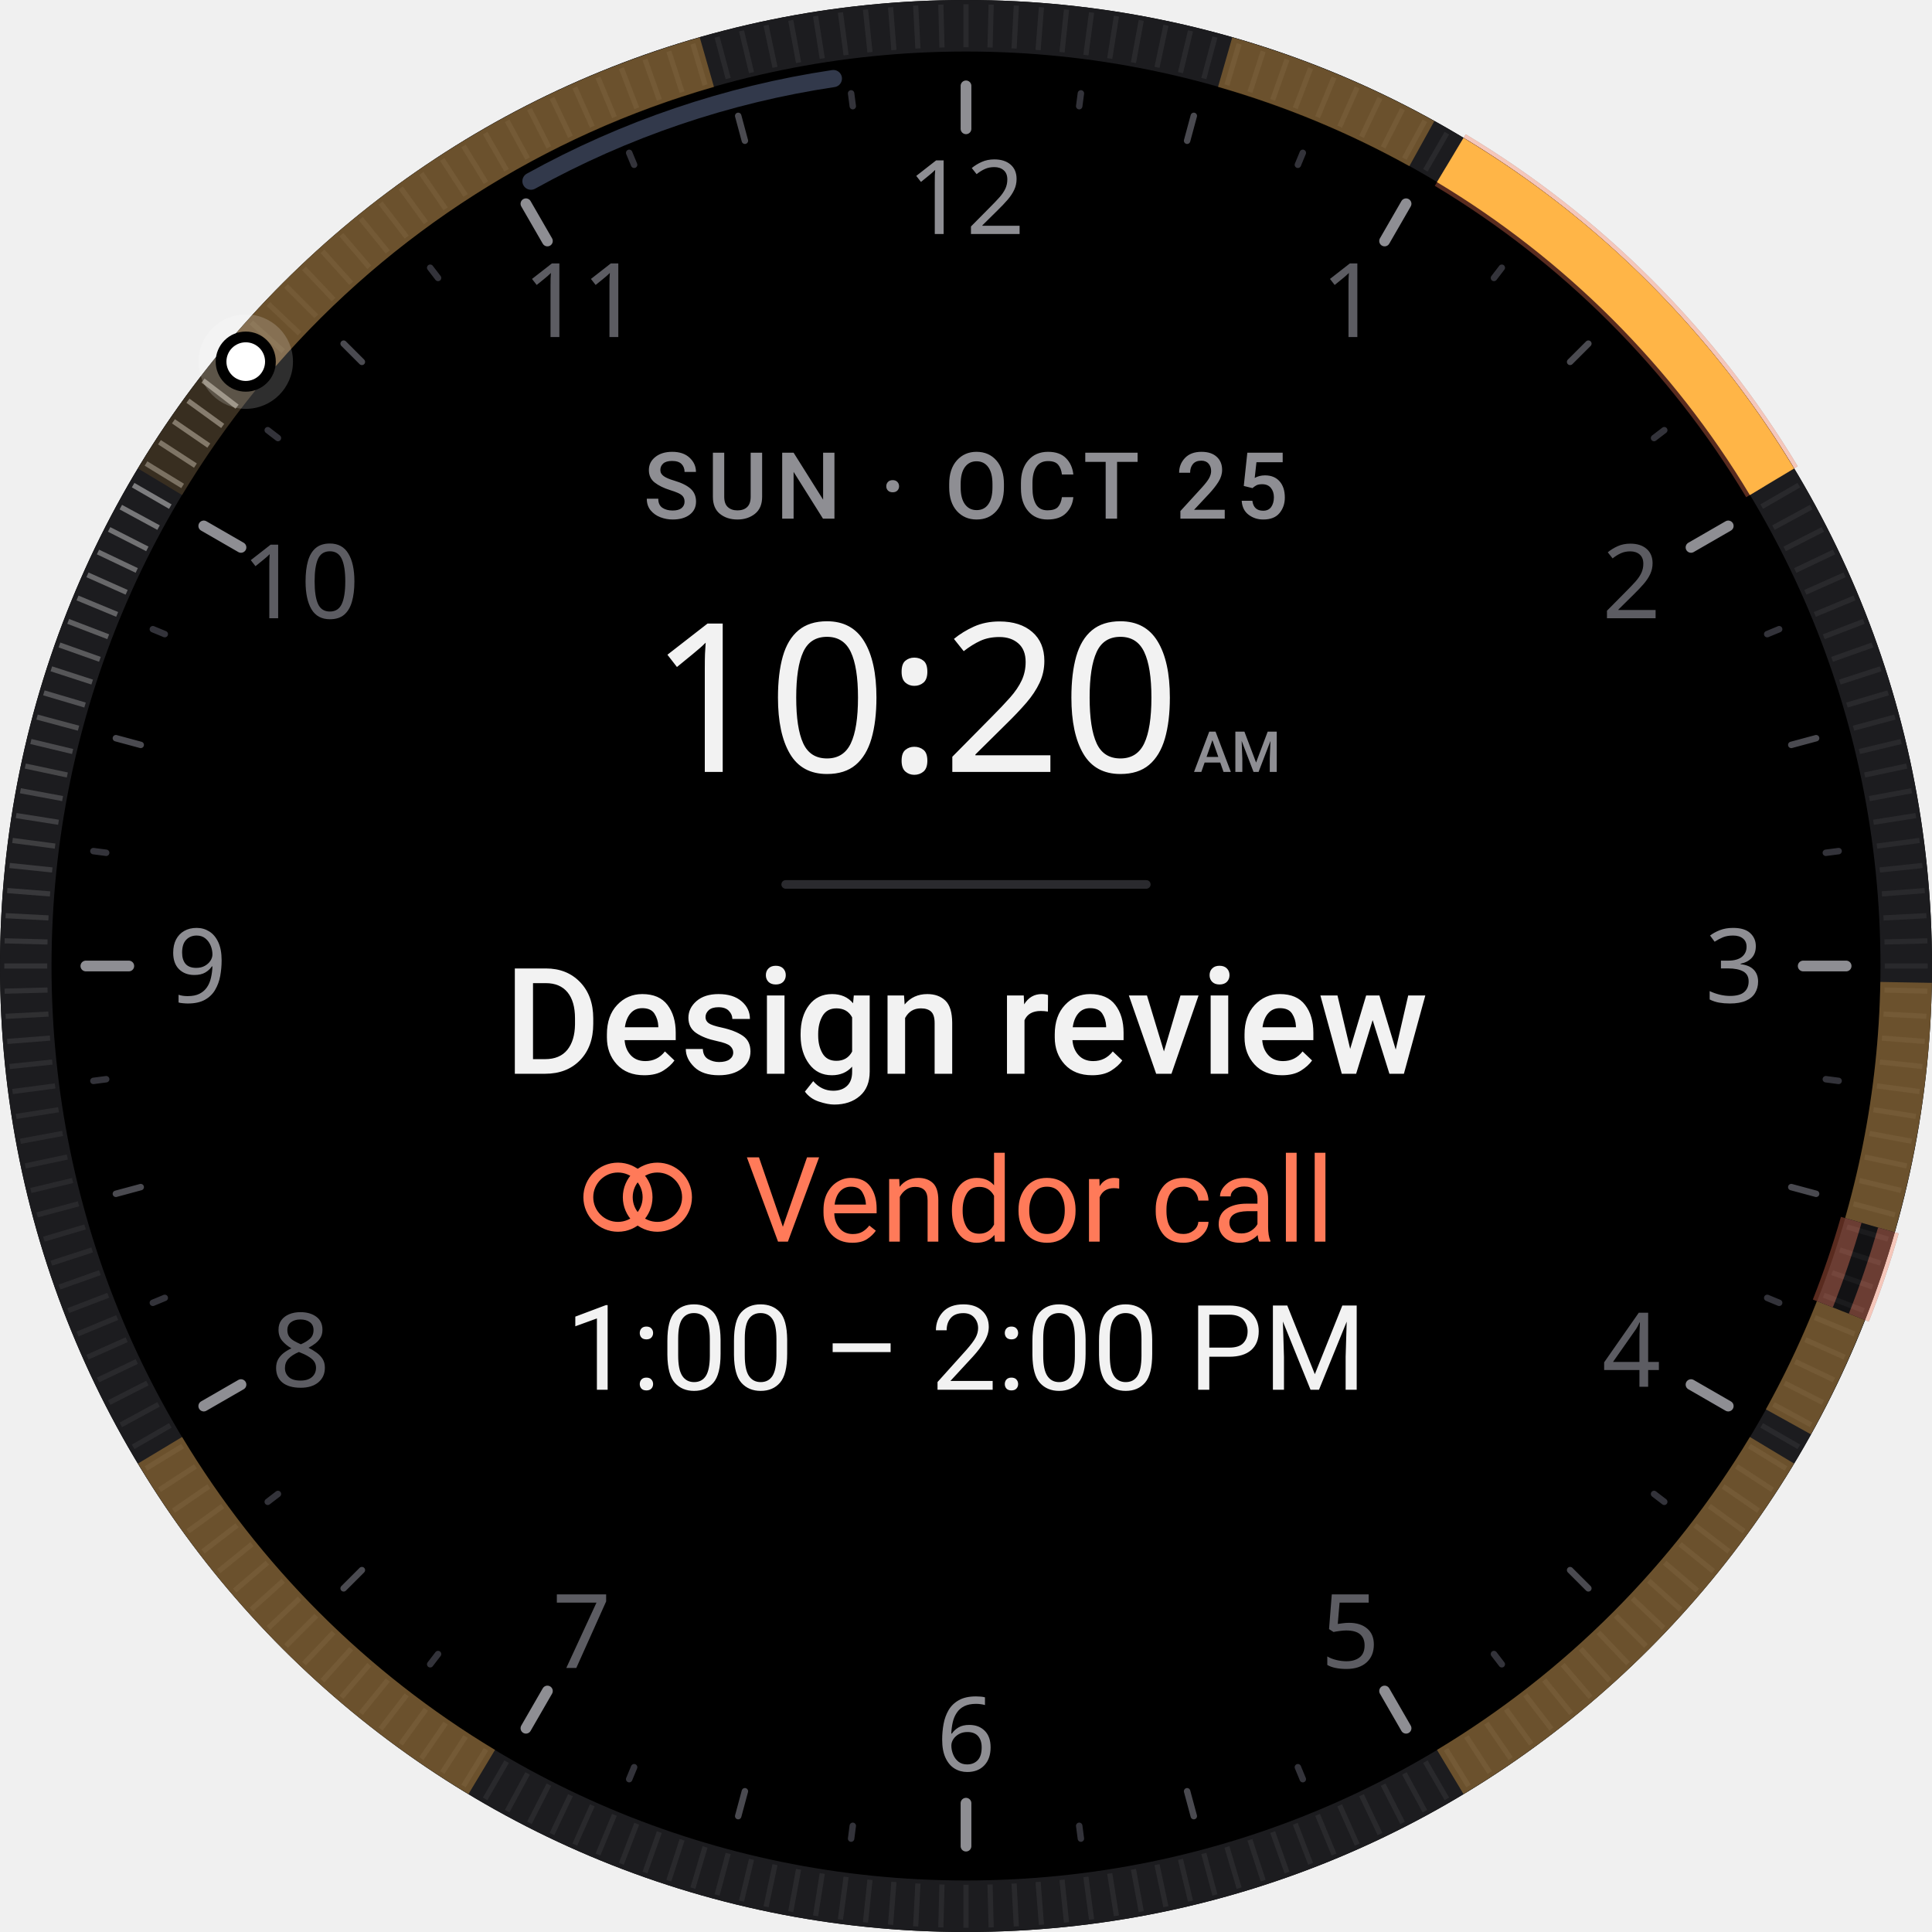
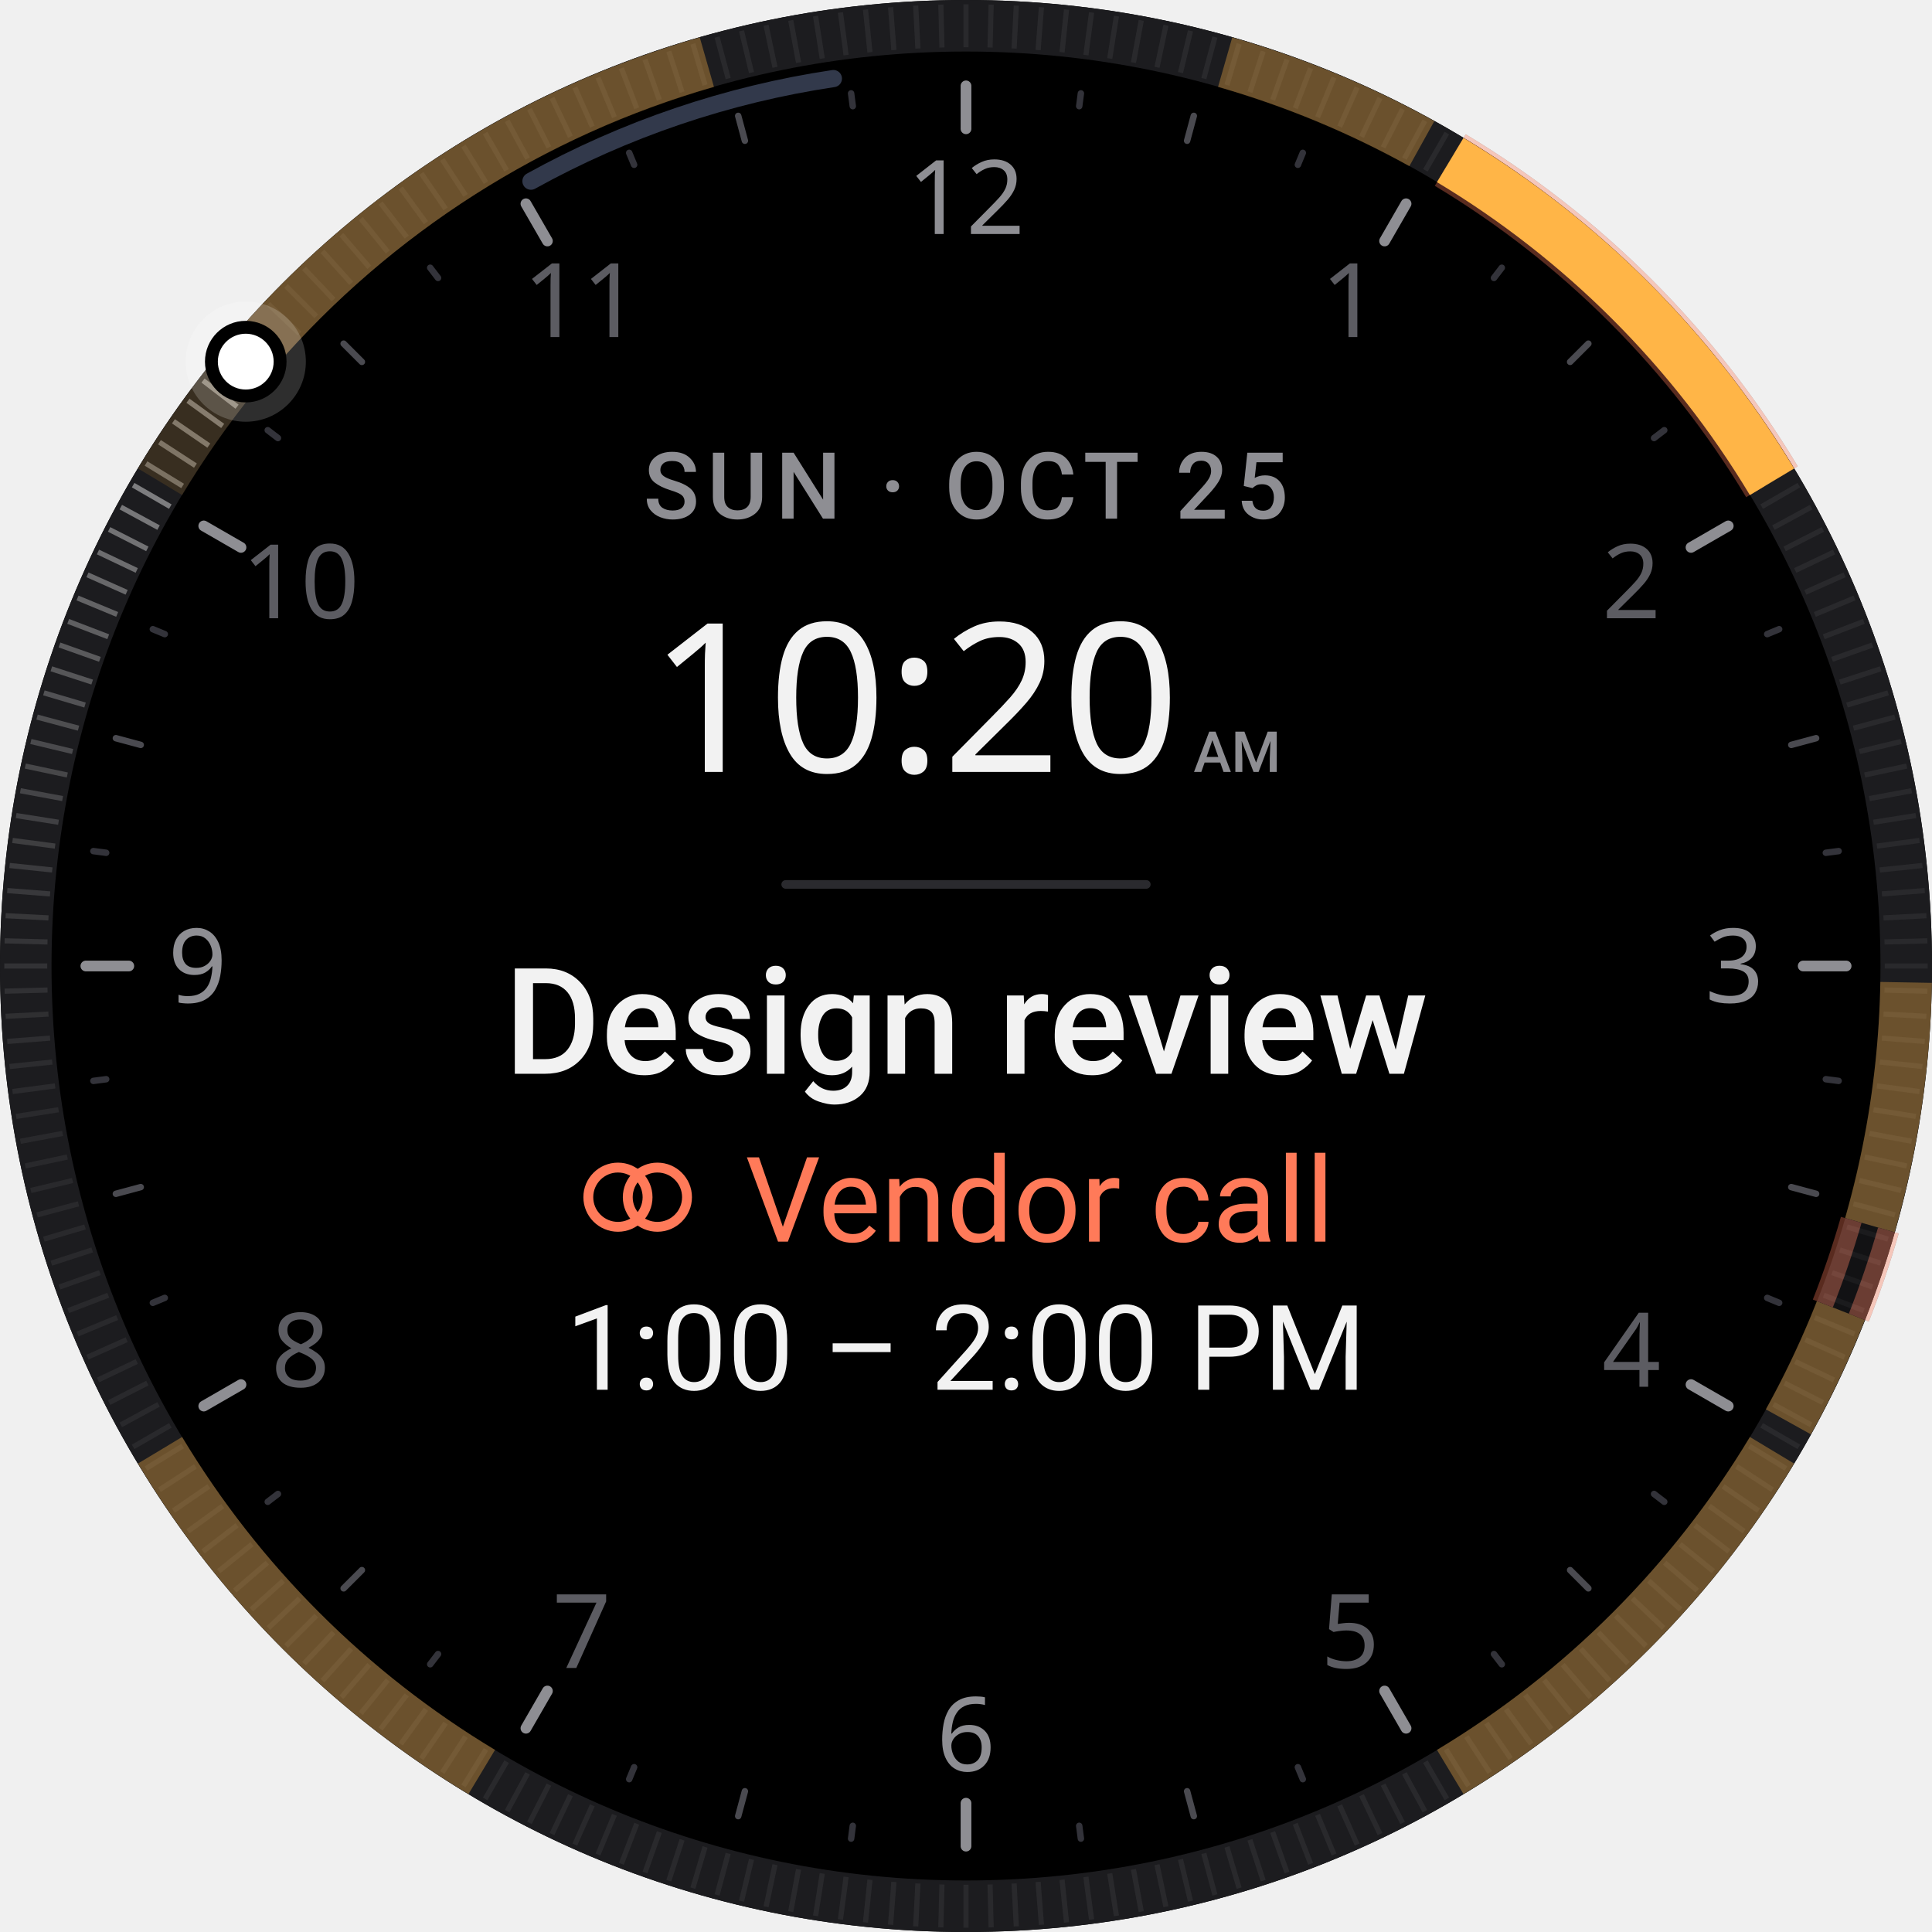
<svg xmlns="http://www.w3.org/2000/svg" width="450" height="450" viewBox="0 0 450 450">
  <g id="Calen-Time · selected Design review">
    <circle id="Screen" cx="225" cy="225" r="225" fill="#000000" />
    <circle id="Track" cx="225" cy="225" r="219" fill="none" stroke="#1c1c1f" stroke-width="12" />
    <g id="Comet trail">
      <line x1="225.00" y1="11.00" x2="225.00" y2="1.00" stroke="#ffffff" stroke-width="1.2" stroke-opacity="0.059" />
      <line x1="230.60" y1="11.07" x2="230.86" y2="1.08" stroke="#ffffff" stroke-width="1.2" stroke-opacity="0.059" />
      <line x1="236.20" y1="11.29" x2="236.72" y2="1.31" stroke="#ffffff" stroke-width="1.2" stroke-opacity="0.059" />
      <line x1="241.79" y1="11.66" x2="242.57" y2="1.69" stroke="#ffffff" stroke-width="1.2" stroke-opacity="0.059" />
      <line x1="247.37" y1="12.17" x2="248.41" y2="2.23" stroke="#ffffff" stroke-width="1.2" stroke-opacity="0.059" />
      <line x1="252.93" y1="12.83" x2="254.24" y2="2.92" stroke="#ffffff" stroke-width="1.2" stroke-opacity="0.059" />
      <line x1="258.48" y1="13.63" x2="260.04" y2="3.76" stroke="#ffffff" stroke-width="1.2" stroke-opacity="0.059" />
      <line x1="264.00" y1="14.58" x2="265.82" y2="4.75" stroke="#ffffff" stroke-width="1.2" stroke-opacity="0.059" />
      <line x1="269.49" y1="15.68" x2="271.57" y2="5.89" stroke="#ffffff" stroke-width="1.2" stroke-opacity="0.059" />
      <line x1="274.96" y1="16.91" x2="277.29" y2="7.19" stroke="#ffffff" stroke-width="1.2" stroke-opacity="0.059" />
      <line x1="280.39" y1="18.29" x2="282.98" y2="8.63" stroke="#ffffff" stroke-width="1.2" stroke-opacity="0.059" />
      <line x1="285.78" y1="19.81" x2="288.62" y2="10.22" stroke="#ffffff" stroke-width="1.2" stroke-opacity="0.059" />
      <line x1="291.13" y1="21.47" x2="294.22" y2="11.96" stroke="#ffffff" stroke-width="1.2" stroke-opacity="0.059" />
      <line x1="296.43" y1="23.27" x2="299.77" y2="13.85" stroke="#ffffff" stroke-width="1.2" stroke-opacity="0.059" />
      <line x1="301.69" y1="25.21" x2="305.27" y2="15.88" stroke="#ffffff" stroke-width="1.2" stroke-opacity="0.059" />
      <line x1="306.89" y1="27.29" x2="310.72" y2="18.05" stroke="#ffffff" stroke-width="1.2" stroke-opacity="0.059" />
      <line x1="312.04" y1="29.50" x2="316.11" y2="20.37" stroke="#ffffff" stroke-width="1.2" stroke-opacity="0.059" />
      <line x1="317.13" y1="31.85" x2="321.43" y2="22.82" stroke="#ffffff" stroke-width="1.2" stroke-opacity="0.059" />
      <line x1="322.15" y1="34.32" x2="326.69" y2="25.41" stroke="#ffffff" stroke-width="1.2" stroke-opacity="0.059" />
      <line x1="327.11" y1="36.93" x2="331.88" y2="28.14" stroke="#ffffff" stroke-width="1.2" stroke-opacity="0.059" />
      <line x1="332.00" y1="39.67" x2="337.00" y2="31.01" stroke="#ffffff" stroke-width="1.2" stroke-opacity="0.059" />
      <line x1="336.81" y1="42.54" x2="342.04" y2="34.01" stroke="#ffffff" stroke-width="1.2" stroke-opacity="0.059" />
      <line x1="341.55" y1="45.52" x2="347.00" y2="37.14" stroke="#ffffff" stroke-width="1.2" stroke-opacity="0.059" />
      <line x1="346.21" y1="48.64" x2="351.87" y2="40.40" stroke="#ffffff" stroke-width="1.2" stroke-opacity="0.059" />
      <line x1="350.79" y1="51.87" x2="356.66" y2="43.78" stroke="#ffffff" stroke-width="1.2" stroke-opacity="0.059" />
      <line x1="355.27" y1="55.22" x2="361.36" y2="47.29" stroke="#ffffff" stroke-width="1.2" stroke-opacity="0.059" />
      <line x1="359.67" y1="58.69" x2="365.97" y2="50.92" stroke="#ffffff" stroke-width="1.2" stroke-opacity="0.059" />
      <line x1="363.98" y1="62.27" x2="370.48" y2="54.67" stroke="#ffffff" stroke-width="1.2" stroke-opacity="0.059" />
      <line x1="368.19" y1="65.97" x2="374.89" y2="58.54" stroke="#ffffff" stroke-width="1.2" stroke-opacity="0.059" />
      <line x1="372.31" y1="69.77" x2="379.19" y2="62.52" stroke="#ffffff" stroke-width="1.2" stroke-opacity="0.059" />
      <line x1="376.32" y1="73.68" x2="383.39" y2="66.61" stroke="#ffffff" stroke-width="1.2" stroke-opacity="0.059" />
      <line x1="380.23" y1="77.69" x2="387.48" y2="70.81" stroke="#ffffff" stroke-width="1.2" stroke-opacity="0.059" />
      <line x1="384.03" y1="81.81" x2="391.46" y2="75.11" stroke="#ffffff" stroke-width="1.2" stroke-opacity="0.059" />
      <line x1="387.73" y1="86.02" x2="395.33" y2="79.52" stroke="#ffffff" stroke-width="1.2" stroke-opacity="0.059" />
      <line x1="391.31" y1="90.33" x2="399.08" y2="84.03" stroke="#ffffff" stroke-width="1.2" stroke-opacity="0.059" />
      <line x1="394.78" y1="94.73" x2="402.71" y2="88.64" stroke="#ffffff" stroke-width="1.2" stroke-opacity="0.059" />
      <line x1="398.13" y1="99.21" x2="406.22" y2="93.34" stroke="#ffffff" stroke-width="1.2" stroke-opacity="0.059" />
      <line x1="401.36" y1="103.79" x2="409.60" y2="98.13" stroke="#ffffff" stroke-width="1.2" stroke-opacity="0.059" />
      <line x1="404.48" y1="108.45" x2="412.86" y2="103.00" stroke="#ffffff" stroke-width="1.2" stroke-opacity="0.059" />
      <line x1="407.46" y1="113.19" x2="415.99" y2="107.96" stroke="#ffffff" stroke-width="1.2" stroke-opacity="0.059" />
      <line x1="410.33" y1="118.00" x2="418.99" y2="113.00" stroke="#ffffff" stroke-width="1.2" stroke-opacity="0.059" />
      <line x1="413.07" y1="122.89" x2="421.86" y2="118.12" stroke="#ffffff" stroke-width="1.2" stroke-opacity="0.059" />
      <line x1="415.68" y1="127.85" x2="424.59" y2="123.31" stroke="#ffffff" stroke-width="1.2" stroke-opacity="0.059" />
      <line x1="418.15" y1="132.87" x2="427.18" y2="128.57" stroke="#ffffff" stroke-width="1.2" stroke-opacity="0.059" />
      <line x1="420.50" y1="137.96" x2="429.63" y2="133.89" stroke="#ffffff" stroke-width="1.2" stroke-opacity="0.059" />
      <line x1="422.71" y1="143.11" x2="431.95" y2="139.28" stroke="#ffffff" stroke-width="1.2" stroke-opacity="0.059" />
      <line x1="424.79" y1="148.31" x2="434.12" y2="144.73" stroke="#ffffff" stroke-width="1.2" stroke-opacity="0.059" />
      <line x1="426.73" y1="153.57" x2="436.15" y2="150.23" stroke="#ffffff" stroke-width="1.2" stroke-opacity="0.059" />
      <line x1="428.53" y1="158.87" x2="438.04" y2="155.78" stroke="#ffffff" stroke-width="1.2" stroke-opacity="0.059" />
      <line x1="430.19" y1="164.22" x2="439.78" y2="161.38" stroke="#ffffff" stroke-width="1.2" stroke-opacity="0.059" />
      <line x1="431.71" y1="169.61" x2="441.37" y2="167.02" stroke="#ffffff" stroke-width="1.2" stroke-opacity="0.059" />
      <line x1="433.09" y1="175.04" x2="442.81" y2="172.71" stroke="#ffffff" stroke-width="1.2" stroke-opacity="0.059" />
      <line x1="434.32" y1="180.51" x2="444.11" y2="178.43" stroke="#ffffff" stroke-width="1.2" stroke-opacity="0.059" />
      <line x1="435.42" y1="186.00" x2="445.25" y2="184.18" stroke="#ffffff" stroke-width="1.2" stroke-opacity="0.059" />
      <line x1="436.37" y1="191.52" x2="446.24" y2="189.96" stroke="#ffffff" stroke-width="1.2" stroke-opacity="0.059" />
      <line x1="437.17" y1="197.07" x2="447.08" y2="195.76" stroke="#ffffff" stroke-width="1.2" stroke-opacity="0.059" />
      <line x1="437.83" y1="202.63" x2="447.77" y2="201.59" stroke="#ffffff" stroke-width="1.2" stroke-opacity="0.059" />
      <line x1="438.34" y1="208.21" x2="448.31" y2="207.43" stroke="#ffffff" stroke-width="1.2" stroke-opacity="0.059" />
      <line x1="438.71" y1="213.80" x2="448.69" y2="213.28" stroke="#ffffff" stroke-width="1.2" stroke-opacity="0.059" />
      <line x1="438.93" y1="219.40" x2="448.92" y2="219.14" stroke="#ffffff" stroke-width="1.2" stroke-opacity="0.059" />
      <line x1="439.00" y1="225.00" x2="449.00" y2="225.00" stroke="#ffffff" stroke-width="1.2" stroke-opacity="0.059" />
      <line x1="438.93" y1="230.60" x2="448.92" y2="230.86" stroke="#ffffff" stroke-width="1.2" stroke-opacity="0.059" />
      <line x1="438.71" y1="236.20" x2="448.69" y2="236.72" stroke="#ffffff" stroke-width="1.2" stroke-opacity="0.059" />
      <line x1="438.34" y1="241.79" x2="448.31" y2="242.57" stroke="#ffffff" stroke-width="1.2" stroke-opacity="0.059" />
      <line x1="437.83" y1="247.37" x2="447.77" y2="248.41" stroke="#ffffff" stroke-width="1.2" stroke-opacity="0.059" />
      <line x1="437.17" y1="252.93" x2="447.08" y2="254.24" stroke="#ffffff" stroke-width="1.2" stroke-opacity="0.059" />
      <line x1="436.37" y1="258.48" x2="446.24" y2="260.04" stroke="#ffffff" stroke-width="1.2" stroke-opacity="0.059" />
      <line x1="435.42" y1="264.00" x2="445.25" y2="265.82" stroke="#ffffff" stroke-width="1.2" stroke-opacity="0.059" />
      <line x1="434.32" y1="269.49" x2="444.11" y2="271.57" stroke="#ffffff" stroke-width="1.2" stroke-opacity="0.059" />
      <line x1="433.09" y1="274.96" x2="442.81" y2="277.29" stroke="#ffffff" stroke-width="1.2" stroke-opacity="0.059" />
      <line x1="431.71" y1="280.39" x2="441.37" y2="282.98" stroke="#ffffff" stroke-width="1.2" stroke-opacity="0.059" />
      <line x1="430.19" y1="285.78" x2="439.78" y2="288.62" stroke="#ffffff" stroke-width="1.2" stroke-opacity="0.059" />
      <line x1="428.53" y1="291.13" x2="438.04" y2="294.22" stroke="#ffffff" stroke-width="1.2" stroke-opacity="0.059" />
      <line x1="426.73" y1="296.43" x2="436.15" y2="299.77" stroke="#ffffff" stroke-width="1.2" stroke-opacity="0.059" />
      <line x1="424.79" y1="301.69" x2="434.12" y2="305.27" stroke="#ffffff" stroke-width="1.2" stroke-opacity="0.059" />
      <line x1="422.71" y1="306.89" x2="431.95" y2="310.72" stroke="#ffffff" stroke-width="1.2" stroke-opacity="0.059" />
      <line x1="420.50" y1="312.04" x2="429.63" y2="316.11" stroke="#ffffff" stroke-width="1.2" stroke-opacity="0.059" />
      <line x1="418.15" y1="317.13" x2="427.18" y2="321.43" stroke="#ffffff" stroke-width="1.2" stroke-opacity="0.059" />
      <line x1="415.68" y1="322.15" x2="424.59" y2="326.69" stroke="#ffffff" stroke-width="1.2" stroke-opacity="0.059" />
      <line x1="413.07" y1="327.11" x2="421.86" y2="331.88" stroke="#ffffff" stroke-width="1.2" stroke-opacity="0.059" />
      <line x1="410.33" y1="332.00" x2="418.99" y2="337.00" stroke="#ffffff" stroke-width="1.2" stroke-opacity="0.059" />
      <line x1="407.46" y1="336.81" x2="415.99" y2="342.04" stroke="#ffffff" stroke-width="1.2" stroke-opacity="0.059" />
      <line x1="404.48" y1="341.55" x2="412.86" y2="347.00" stroke="#ffffff" stroke-width="1.2" stroke-opacity="0.059" />
      <line x1="401.36" y1="346.21" x2="409.60" y2="351.87" stroke="#ffffff" stroke-width="1.2" stroke-opacity="0.059" />
      <line x1="398.13" y1="350.79" x2="406.22" y2="356.66" stroke="#ffffff" stroke-width="1.2" stroke-opacity="0.059" />
      <line x1="394.78" y1="355.27" x2="402.71" y2="361.36" stroke="#ffffff" stroke-width="1.2" stroke-opacity="0.059" />
      <line x1="391.31" y1="359.67" x2="399.08" y2="365.97" stroke="#ffffff" stroke-width="1.2" stroke-opacity="0.059" />
      <line x1="387.73" y1="363.98" x2="395.33" y2="370.48" stroke="#ffffff" stroke-width="1.2" stroke-opacity="0.059" />
      <line x1="384.03" y1="368.19" x2="391.46" y2="374.89" stroke="#ffffff" stroke-width="1.2" stroke-opacity="0.059" />
      <line x1="380.23" y1="372.31" x2="387.48" y2="379.19" stroke="#ffffff" stroke-width="1.2" stroke-opacity="0.059" />
      <line x1="376.32" y1="376.32" x2="383.39" y2="383.39" stroke="#ffffff" stroke-width="1.2" stroke-opacity="0.059" />
      <line x1="372.31" y1="380.23" x2="379.19" y2="387.48" stroke="#ffffff" stroke-width="1.2" stroke-opacity="0.059" />
      <line x1="368.19" y1="384.03" x2="374.89" y2="391.46" stroke="#ffffff" stroke-width="1.2" stroke-opacity="0.059" />
      <line x1="363.98" y1="387.73" x2="370.48" y2="395.33" stroke="#ffffff" stroke-width="1.2" stroke-opacity="0.059" />
      <line x1="359.67" y1="391.31" x2="365.97" y2="399.08" stroke="#ffffff" stroke-width="1.2" stroke-opacity="0.059" />
      <line x1="355.27" y1="394.78" x2="361.36" y2="402.71" stroke="#ffffff" stroke-width="1.2" stroke-opacity="0.059" />
      <line x1="350.79" y1="398.13" x2="356.66" y2="406.22" stroke="#ffffff" stroke-width="1.2" stroke-opacity="0.059" />
      <line x1="346.21" y1="401.36" x2="351.87" y2="409.60" stroke="#ffffff" stroke-width="1.2" stroke-opacity="0.059" />
      <line x1="341.55" y1="404.48" x2="347.00" y2="412.86" stroke="#ffffff" stroke-width="1.2" stroke-opacity="0.059" />
      <line x1="336.81" y1="407.46" x2="342.04" y2="415.99" stroke="#ffffff" stroke-width="1.2" stroke-opacity="0.059" />
      <line x1="332.00" y1="410.33" x2="337.00" y2="418.99" stroke="#ffffff" stroke-width="1.2" stroke-opacity="0.059" />
      <line x1="327.11" y1="413.07" x2="331.88" y2="421.86" stroke="#ffffff" stroke-width="1.2" stroke-opacity="0.059" />
      <line x1="322.15" y1="415.68" x2="326.69" y2="424.59" stroke="#ffffff" stroke-width="1.2" stroke-opacity="0.059" />
      <line x1="317.13" y1="418.15" x2="321.43" y2="427.18" stroke="#ffffff" stroke-width="1.2" stroke-opacity="0.059" />
      <line x1="312.04" y1="420.50" x2="316.11" y2="429.63" stroke="#ffffff" stroke-width="1.2" stroke-opacity="0.059" />
      <line x1="306.89" y1="422.71" x2="310.72" y2="431.95" stroke="#ffffff" stroke-width="1.2" stroke-opacity="0.059" />
      <line x1="301.69" y1="424.79" x2="305.27" y2="434.12" stroke="#ffffff" stroke-width="1.2" stroke-opacity="0.059" />
      <line x1="296.43" y1="426.73" x2="299.77" y2="436.15" stroke="#ffffff" stroke-width="1.2" stroke-opacity="0.059" />
      <line x1="291.13" y1="428.53" x2="294.22" y2="438.04" stroke="#ffffff" stroke-width="1.2" stroke-opacity="0.059" />
      <line x1="285.78" y1="430.19" x2="288.62" y2="439.78" stroke="#ffffff" stroke-width="1.2" stroke-opacity="0.059" />
      <line x1="280.39" y1="431.71" x2="282.98" y2="441.37" stroke="#ffffff" stroke-width="1.2" stroke-opacity="0.059" />
      <line x1="274.96" y1="433.09" x2="277.29" y2="442.81" stroke="#ffffff" stroke-width="1.2" stroke-opacity="0.059" />
      <line x1="269.49" y1="434.32" x2="271.57" y2="444.11" stroke="#ffffff" stroke-width="1.2" stroke-opacity="0.059" />
      <line x1="264.00" y1="435.42" x2="265.82" y2="445.25" stroke="#ffffff" stroke-width="1.2" stroke-opacity="0.059" />
      <line x1="258.48" y1="436.37" x2="260.04" y2="446.24" stroke="#ffffff" stroke-width="1.2" stroke-opacity="0.059" />
      <line x1="252.93" y1="437.17" x2="254.24" y2="447.08" stroke="#ffffff" stroke-width="1.2" stroke-opacity="0.059" />
      <line x1="247.37" y1="437.83" x2="248.41" y2="447.77" stroke="#ffffff" stroke-width="1.2" stroke-opacity="0.059" />
      <line x1="241.79" y1="438.34" x2="242.57" y2="448.31" stroke="#ffffff" stroke-width="1.2" stroke-opacity="0.059" />
      <line x1="236.20" y1="438.71" x2="236.72" y2="448.69" stroke="#ffffff" stroke-width="1.2" stroke-opacity="0.059" />
      <line x1="230.60" y1="438.93" x2="230.86" y2="448.92" stroke="#ffffff" stroke-width="1.2" stroke-opacity="0.059" />
      <line x1="225.00" y1="439.00" x2="225.00" y2="449.00" stroke="#ffffff" stroke-width="1.2" stroke-opacity="0.059" />
      <line x1="219.40" y1="438.93" x2="219.14" y2="448.92" stroke="#ffffff" stroke-width="1.2" stroke-opacity="0.059" />
      <line x1="213.80" y1="438.71" x2="213.28" y2="448.69" stroke="#ffffff" stroke-width="1.2" stroke-opacity="0.059" />
      <line x1="208.21" y1="438.34" x2="207.43" y2="448.31" stroke="#ffffff" stroke-width="1.2" stroke-opacity="0.059" />
      <line x1="202.63" y1="437.83" x2="201.59" y2="447.77" stroke="#ffffff" stroke-width="1.2" stroke-opacity="0.059" />
      <line x1="197.07" y1="437.17" x2="195.76" y2="447.08" stroke="#ffffff" stroke-width="1.2" stroke-opacity="0.059" />
      <line x1="191.52" y1="436.37" x2="189.96" y2="446.24" stroke="#ffffff" stroke-width="1.2" stroke-opacity="0.059" />
      <line x1="186.00" y1="435.42" x2="184.18" y2="445.25" stroke="#ffffff" stroke-width="1.2" stroke-opacity="0.059" />
      <line x1="180.51" y1="434.32" x2="178.43" y2="444.11" stroke="#ffffff" stroke-width="1.2" stroke-opacity="0.059" />
      <line x1="175.04" y1="433.09" x2="172.71" y2="442.81" stroke="#ffffff" stroke-width="1.2" stroke-opacity="0.059" />
      <line x1="169.61" y1="431.71" x2="167.02" y2="441.37" stroke="#ffffff" stroke-width="1.2" stroke-opacity="0.059" />
      <line x1="164.22" y1="430.19" x2="161.38" y2="439.78" stroke="#ffffff" stroke-width="1.2" stroke-opacity="0.059" />
      <line x1="158.87" y1="428.53" x2="155.78" y2="438.04" stroke="#ffffff" stroke-width="1.2" stroke-opacity="0.059" />
      <line x1="153.57" y1="426.73" x2="150.23" y2="436.15" stroke="#ffffff" stroke-width="1.2" stroke-opacity="0.059" />
      <line x1="148.31" y1="424.79" x2="144.73" y2="434.12" stroke="#ffffff" stroke-width="1.2" stroke-opacity="0.059" />
      <line x1="143.11" y1="422.71" x2="139.28" y2="431.95" stroke="#ffffff" stroke-width="1.2" stroke-opacity="0.059" />
      <line x1="137.96" y1="420.50" x2="133.89" y2="429.63" stroke="#ffffff" stroke-width="1.2" stroke-opacity="0.059" />
      <line x1="132.87" y1="418.15" x2="128.57" y2="427.18" stroke="#ffffff" stroke-width="1.2" stroke-opacity="0.059" />
      <line x1="127.85" y1="415.68" x2="123.31" y2="424.59" stroke="#ffffff" stroke-width="1.2" stroke-opacity="0.059" />
      <line x1="122.89" y1="413.07" x2="118.12" y2="421.86" stroke="#ffffff" stroke-width="1.2" stroke-opacity="0.059" />
      <line x1="118.00" y1="410.33" x2="113.00" y2="418.99" stroke="#ffffff" stroke-width="1.2" stroke-opacity="0.059" />
      <line x1="113.19" y1="407.46" x2="107.96" y2="415.99" stroke="#ffffff" stroke-width="1.2" stroke-opacity="0.059" />
      <line x1="108.45" y1="404.48" x2="103.00" y2="412.86" stroke="#ffffff" stroke-width="1.2" stroke-opacity="0.059" />
      <line x1="103.79" y1="401.36" x2="98.13" y2="409.60" stroke="#ffffff" stroke-width="1.2" stroke-opacity="0.059" />
      <line x1="99.21" y1="398.13" x2="93.34" y2="406.22" stroke="#ffffff" stroke-width="1.2" stroke-opacity="0.059" />
      <line x1="94.73" y1="394.78" x2="88.64" y2="402.71" stroke="#ffffff" stroke-width="1.2" stroke-opacity="0.059" />
      <line x1="90.33" y1="391.31" x2="84.03" y2="399.08" stroke="#ffffff" stroke-width="1.2" stroke-opacity="0.059" />
      <line x1="86.02" y1="387.73" x2="79.52" y2="395.33" stroke="#ffffff" stroke-width="1.2" stroke-opacity="0.059" />
      <line x1="81.81" y1="384.03" x2="75.11" y2="391.46" stroke="#ffffff" stroke-width="1.2" stroke-opacity="0.059" />
      <line x1="77.69" y1="380.23" x2="70.81" y2="387.48" stroke="#ffffff" stroke-width="1.2" stroke-opacity="0.059" />
      <line x1="73.68" y1="376.32" x2="66.61" y2="383.39" stroke="#ffffff" stroke-width="1.2" stroke-opacity="0.059" />
      <line x1="69.77" y1="372.31" x2="62.52" y2="379.19" stroke="#ffffff" stroke-width="1.2" stroke-opacity="0.059" />
      <line x1="65.97" y1="368.19" x2="58.54" y2="374.89" stroke="#ffffff" stroke-width="1.2" stroke-opacity="0.059" />
      <line x1="62.27" y1="363.98" x2="54.67" y2="370.48" stroke="#ffffff" stroke-width="1.2" stroke-opacity="0.059" />
      <line x1="58.69" y1="359.67" x2="50.92" y2="365.97" stroke="#ffffff" stroke-width="1.2" stroke-opacity="0.059" />
      <line x1="55.22" y1="355.27" x2="47.29" y2="361.36" stroke="#ffffff" stroke-width="1.2" stroke-opacity="0.059" />
      <line x1="51.87" y1="350.79" x2="43.78" y2="356.66" stroke="#ffffff" stroke-width="1.2" stroke-opacity="0.059" />
      <line x1="48.64" y1="346.21" x2="40.40" y2="351.87" stroke="#ffffff" stroke-width="1.2" stroke-opacity="0.059" />
      <line x1="45.52" y1="341.55" x2="37.14" y2="347.00" stroke="#ffffff" stroke-width="1.2" stroke-opacity="0.059" />
      <line x1="42.54" y1="336.81" x2="34.01" y2="342.04" stroke="#ffffff" stroke-width="1.2" stroke-opacity="0.059" />
      <line x1="39.67" y1="332.00" x2="31.01" y2="337.00" stroke="#ffffff" stroke-width="1.2" stroke-opacity="0.059" />
      <line x1="36.93" y1="327.11" x2="28.14" y2="331.88" stroke="#ffffff" stroke-width="1.2" stroke-opacity="0.059" />
      <line x1="34.32" y1="322.15" x2="25.41" y2="326.69" stroke="#ffffff" stroke-width="1.2" stroke-opacity="0.059" />
      <line x1="31.85" y1="317.13" x2="22.82" y2="321.43" stroke="#ffffff" stroke-width="1.2" stroke-opacity="0.059" />
      <line x1="29.50" y1="312.04" x2="20.37" y2="316.11" stroke="#ffffff" stroke-width="1.2" stroke-opacity="0.059" />
      <line x1="27.29" y1="306.89" x2="18.05" y2="310.72" stroke="#ffffff" stroke-width="1.2" stroke-opacity="0.059" />
      <line x1="25.21" y1="301.69" x2="15.88" y2="305.27" stroke="#ffffff" stroke-width="1.2" stroke-opacity="0.059" />
      <line x1="23.27" y1="296.43" x2="13.85" y2="299.77" stroke="#ffffff" stroke-width="1.2" stroke-opacity="0.059" />
      <line x1="21.47" y1="291.13" x2="11.96" y2="294.22" stroke="#ffffff" stroke-width="1.2" stroke-opacity="0.059" />
      <line x1="19.81" y1="285.78" x2="10.22" y2="288.62" stroke="#ffffff" stroke-width="1.2" stroke-opacity="0.059" />
      <line x1="18.29" y1="280.39" x2="8.63" y2="282.98" stroke="#ffffff" stroke-width="1.2" stroke-opacity="0.059" />
      <line x1="16.91" y1="274.96" x2="7.19" y2="277.29" stroke="#ffffff" stroke-width="1.2" stroke-opacity="0.059" />
      <line x1="15.68" y1="269.49" x2="5.89" y2="271.57" stroke="#ffffff" stroke-width="1.2" stroke-opacity="0.060" />
      <line x1="14.58" y1="264.00" x2="4.75" y2="265.82" stroke="#ffffff" stroke-width="1.2" stroke-opacity="0.062" />
      <line x1="13.63" y1="258.48" x2="3.76" y2="260.04" stroke="#ffffff" stroke-width="1.2" stroke-opacity="0.065" />
      <line x1="12.83" y1="252.93" x2="2.92" y2="254.24" stroke="#ffffff" stroke-width="1.2" stroke-opacity="0.069" />
      <line x1="12.17" y1="247.37" x2="2.23" y2="248.41" stroke="#ffffff" stroke-width="1.2" stroke-opacity="0.074" />
      <line x1="11.66" y1="241.79" x2="1.69" y2="242.57" stroke="#ffffff" stroke-width="1.2" stroke-opacity="0.079" />
      <line x1="11.29" y1="236.20" x2="1.31" y2="236.72" stroke="#ffffff" stroke-width="1.2" stroke-opacity="0.085" />
      <line x1="11.07" y1="230.60" x2="1.08" y2="230.86" stroke="#ffffff" stroke-width="1.2" stroke-opacity="0.092" />
      <line x1="11.00" y1="225.00" x2="1.00" y2="225.00" stroke="#ffffff" stroke-width="1.2" stroke-opacity="0.100" />
      <line x1="11.07" y1="219.40" x2="1.08" y2="219.14" stroke="#ffffff" stroke-width="1.2" stroke-opacity="0.108" />
      <line x1="11.29" y1="213.80" x2="1.31" y2="213.28" stroke="#ffffff" stroke-width="1.2" stroke-opacity="0.118" />
      <line x1="11.66" y1="208.21" x2="1.69" y2="207.43" stroke="#ffffff" stroke-width="1.2" stroke-opacity="0.128" />
      <line x1="12.17" y1="202.63" x2="2.23" y2="201.59" stroke="#ffffff" stroke-width="1.2" stroke-opacity="0.139" />
      <line x1="12.83" y1="197.07" x2="2.92" y2="195.76" stroke="#ffffff" stroke-width="1.2" stroke-opacity="0.151" />
      <line x1="13.63" y1="191.52" x2="3.76" y2="189.96" stroke="#ffffff" stroke-width="1.2" stroke-opacity="0.163" />
      <line x1="14.58" y1="186.00" x2="4.75" y2="184.18" stroke="#ffffff" stroke-width="1.2" stroke-opacity="0.177" />
      <line x1="15.68" y1="180.51" x2="5.89" y2="178.43" stroke="#ffffff" stroke-width="1.2" stroke-opacity="0.191" />
      <line x1="16.91" y1="175.04" x2="7.19" y2="172.71" stroke="#ffffff" stroke-width="1.2" stroke-opacity="0.206" />
      <line x1="18.29" y1="169.61" x2="8.63" y2="167.02" stroke="#ffffff" stroke-width="1.2" stroke-opacity="0.222" />
      <line x1="19.81" y1="164.22" x2="10.22" y2="161.38" stroke="#ffffff" stroke-width="1.2" stroke-opacity="0.239" />
      <line x1="21.47" y1="158.87" x2="11.96" y2="155.78" stroke="#ffffff" stroke-width="1.2" stroke-opacity="0.256" />
      <line x1="23.27" y1="153.57" x2="13.85" y2="150.23" stroke="#ffffff" stroke-width="1.2" stroke-opacity="0.275" />
      <line x1="25.21" y1="148.31" x2="15.88" y2="144.73" stroke="#ffffff" stroke-width="1.2" stroke-opacity="0.294" />
      <line x1="27.29" y1="143.11" x2="18.05" y2="139.28" stroke="#ffffff" stroke-width="1.2" stroke-opacity="0.314" />
      <line x1="29.50" y1="137.96" x2="20.37" y2="133.89" stroke="#ffffff" stroke-width="1.2" stroke-opacity="0.335" />
      <line x1="31.85" y1="132.87" x2="22.82" y2="128.57" stroke="#ffffff" stroke-width="1.2" stroke-opacity="0.357" />
      <line x1="34.32" y1="127.85" x2="25.41" y2="123.31" stroke="#ffffff" stroke-width="1.2" stroke-opacity="0.379" />
      <line x1="36.93" y1="122.89" x2="28.14" y2="118.12" stroke="#ffffff" stroke-width="1.2" stroke-opacity="0.402" />
      <line x1="39.67" y1="118.00" x2="31.01" y2="113.00" stroke="#ffffff" stroke-width="1.2" stroke-opacity="0.426" />
      <line x1="42.54" y1="113.19" x2="34.01" y2="107.96" stroke="#ffffff" stroke-width="1.2" stroke-opacity="0.451" />
      <line x1="45.52" y1="108.45" x2="37.14" y2="103.00" stroke="#ffffff" stroke-width="1.2" stroke-opacity="0.477" />
      <line x1="48.64" y1="103.79" x2="40.40" y2="98.13" stroke="#ffffff" stroke-width="1.2" stroke-opacity="0.504" />
      <line x1="51.87" y1="99.21" x2="43.78" y2="93.34" stroke="#ffffff" stroke-width="1.2" stroke-opacity="0.531" />
      <line x1="55.22" y1="94.73" x2="47.29" y2="88.64" stroke="#ffffff" stroke-width="1.2" stroke-opacity="0.559" />
      <line x1="58.69" y1="90.33" x2="50.92" y2="84.03" stroke="#ffffff" stroke-width="1.2" stroke-opacity="0.588" />
      <line x1="62.27" y1="86.02" x2="54.67" y2="79.52" stroke="#ffffff" stroke-width="1.2" stroke-opacity="0.059" />
      <line x1="65.97" y1="81.81" x2="58.54" y2="75.11" stroke="#ffffff" stroke-width="1.2" stroke-opacity="0.059" />
      <line x1="69.77" y1="77.69" x2="62.52" y2="70.81" stroke="#ffffff" stroke-width="1.2" stroke-opacity="0.059" />
      <line x1="73.68" y1="73.68" x2="66.61" y2="66.61" stroke="#ffffff" stroke-width="1.2" stroke-opacity="0.059" />
      <line x1="77.69" y1="69.77" x2="70.81" y2="62.52" stroke="#ffffff" stroke-width="1.2" stroke-opacity="0.059" />
      <line x1="81.81" y1="65.97" x2="75.11" y2="58.54" stroke="#ffffff" stroke-width="1.2" stroke-opacity="0.059" />
      <line x1="86.02" y1="62.27" x2="79.52" y2="54.67" stroke="#ffffff" stroke-width="1.2" stroke-opacity="0.059" />
      <line x1="90.33" y1="58.69" x2="84.03" y2="50.92" stroke="#ffffff" stroke-width="1.2" stroke-opacity="0.059" />
      <line x1="94.73" y1="55.22" x2="88.64" y2="47.29" stroke="#ffffff" stroke-width="1.2" stroke-opacity="0.059" />
      <line x1="99.21" y1="51.87" x2="93.34" y2="43.78" stroke="#ffffff" stroke-width="1.2" stroke-opacity="0.059" />
      <line x1="103.79" y1="48.64" x2="98.13" y2="40.40" stroke="#ffffff" stroke-width="1.2" stroke-opacity="0.059" />
      <line x1="108.45" y1="45.52" x2="103.00" y2="37.14" stroke="#ffffff" stroke-width="1.2" stroke-opacity="0.059" />
      <line x1="113.19" y1="42.54" x2="107.96" y2="34.01" stroke="#ffffff" stroke-width="1.2" stroke-opacity="0.059" />
      <line x1="118.00" y1="39.67" x2="113.00" y2="31.01" stroke="#ffffff" stroke-width="1.2" stroke-opacity="0.059" />
      <line x1="122.89" y1="36.93" x2="118.12" y2="28.14" stroke="#ffffff" stroke-width="1.2" stroke-opacity="0.059" />
      <line x1="127.85" y1="34.32" x2="123.31" y2="25.41" stroke="#ffffff" stroke-width="1.2" stroke-opacity="0.059" />
      <line x1="132.87" y1="31.85" x2="128.57" y2="22.82" stroke="#ffffff" stroke-width="1.2" stroke-opacity="0.059" />
      <line x1="137.96" y1="29.50" x2="133.89" y2="20.37" stroke="#ffffff" stroke-width="1.2" stroke-opacity="0.059" />
      <line x1="143.11" y1="27.29" x2="139.28" y2="18.05" stroke="#ffffff" stroke-width="1.2" stroke-opacity="0.059" />
      <line x1="148.31" y1="25.21" x2="144.73" y2="15.88" stroke="#ffffff" stroke-width="1.2" stroke-opacity="0.059" />
      <line x1="153.57" y1="23.27" x2="150.23" y2="13.85" stroke="#ffffff" stroke-width="1.2" stroke-opacity="0.059" />
      <line x1="158.87" y1="21.47" x2="155.78" y2="11.96" stroke="#ffffff" stroke-width="1.2" stroke-opacity="0.059" />
      <line x1="164.22" y1="19.81" x2="161.38" y2="10.22" stroke="#ffffff" stroke-width="1.2" stroke-opacity="0.059" />
      <line x1="169.61" y1="18.29" x2="167.02" y2="8.63" stroke="#ffffff" stroke-width="1.2" stroke-opacity="0.059" />
      <line x1="175.04" y1="16.91" x2="172.71" y2="7.19" stroke="#ffffff" stroke-width="1.2" stroke-opacity="0.059" />
      <line x1="180.51" y1="15.68" x2="178.43" y2="5.89" stroke="#ffffff" stroke-width="1.2" stroke-opacity="0.059" />
      <line x1="186.00" y1="14.58" x2="184.18" y2="4.75" stroke="#ffffff" stroke-width="1.2" stroke-opacity="0.059" />
      <line x1="191.52" y1="13.63" x2="189.96" y2="3.76" stroke="#ffffff" stroke-width="1.2" stroke-opacity="0.059" />
      <line x1="197.07" y1="12.83" x2="195.76" y2="2.92" stroke="#ffffff" stroke-width="1.2" stroke-opacity="0.059" />
      <line x1="202.63" y1="12.17" x2="201.59" y2="2.23" stroke="#ffffff" stroke-width="1.2" stroke-opacity="0.059" />
      <line x1="208.21" y1="11.66" x2="207.43" y2="1.69" stroke="#ffffff" stroke-width="1.2" stroke-opacity="0.059" />
      <line x1="213.80" y1="11.29" x2="213.28" y2="1.31" stroke="#ffffff" stroke-width="1.2" stroke-opacity="0.059" />
      <line x1="219.40" y1="11.07" x2="219.14" y2="1.08" stroke="#ffffff" stroke-width="1.2" stroke-opacity="0.059" />
    </g>
    <g id="Ticks">
      <line x1="225.00" y1="20.00" x2="225.00" y2="30.00" stroke="#8e8e93" stroke-width="2.5" stroke-linecap="round" />
      <line x1="251.76" y1="21.75" x2="251.37" y2="24.73" stroke="#33333a" stroke-width="1.5" stroke-linecap="round" />
      <line x1="278.06" y1="26.99" x2="276.50" y2="32.78" stroke="#4a4a50" stroke-width="1.5" stroke-linecap="round" />
      <line x1="303.45" y1="35.60" x2="302.30" y2="38.38" stroke="#33333a" stroke-width="1.5" stroke-linecap="round" />
      <line x1="327.50" y1="47.46" x2="322.50" y2="56.13" stroke="#8e8e93" stroke-width="2.5" stroke-linecap="round" />
      <line x1="349.80" y1="62.36" x2="347.97" y2="64.74" stroke="#33333a" stroke-width="1.5" stroke-linecap="round" />
      <line x1="369.96" y1="80.04" x2="365.71" y2="84.29" stroke="#4a4a50" stroke-width="1.5" stroke-linecap="round" />
      <line x1="387.64" y1="100.20" x2="385.26" y2="102.03" stroke="#33333a" stroke-width="1.5" stroke-linecap="round" />
      <line x1="402.54" y1="122.50" x2="393.87" y2="127.50" stroke="#8e8e93" stroke-width="2.5" stroke-linecap="round" />
      <line x1="414.40" y1="146.55" x2="411.62" y2="147.70" stroke="#33333a" stroke-width="1.5" stroke-linecap="round" />
      <line x1="423.01" y1="171.94" x2="417.22" y2="173.50" stroke="#4a4a50" stroke-width="1.5" stroke-linecap="round" />
      <line x1="428.25" y1="198.24" x2="425.27" y2="198.63" stroke="#33333a" stroke-width="1.5" stroke-linecap="round" />
      <line x1="430.00" y1="225.00" x2="420.00" y2="225.00" stroke="#8e8e93" stroke-width="2.5" stroke-linecap="round" />
      <line x1="428.25" y1="251.76" x2="425.27" y2="251.37" stroke="#33333a" stroke-width="1.5" stroke-linecap="round" />
      <line x1="423.01" y1="278.06" x2="417.22" y2="276.50" stroke="#4a4a50" stroke-width="1.5" stroke-linecap="round" />
      <line x1="414.40" y1="303.45" x2="411.62" y2="302.30" stroke="#33333a" stroke-width="1.5" stroke-linecap="round" />
      <line x1="402.54" y1="327.50" x2="393.87" y2="322.50" stroke="#8e8e93" stroke-width="2.5" stroke-linecap="round" />
      <line x1="387.64" y1="349.80" x2="385.26" y2="347.97" stroke="#33333a" stroke-width="1.5" stroke-linecap="round" />
      <line x1="369.96" y1="369.96" x2="365.71" y2="365.71" stroke="#4a4a50" stroke-width="1.5" stroke-linecap="round" />
      <line x1="349.80" y1="387.64" x2="347.97" y2="385.26" stroke="#33333a" stroke-width="1.5" stroke-linecap="round" />
      <line x1="327.50" y1="402.54" x2="322.50" y2="393.87" stroke="#8e8e93" stroke-width="2.5" stroke-linecap="round" />
      <line x1="303.45" y1="414.40" x2="302.30" y2="411.62" stroke="#33333a" stroke-width="1.5" stroke-linecap="round" />
      <line x1="278.06" y1="423.01" x2="276.50" y2="417.22" stroke="#4a4a50" stroke-width="1.5" stroke-linecap="round" />
      <line x1="251.76" y1="428.25" x2="251.37" y2="425.27" stroke="#33333a" stroke-width="1.5" stroke-linecap="round" />
      <line x1="225.00" y1="430.00" x2="225.00" y2="420.00" stroke="#8e8e93" stroke-width="2.5" stroke-linecap="round" />
      <line x1="198.24" y1="428.25" x2="198.63" y2="425.27" stroke="#33333a" stroke-width="1.5" stroke-linecap="round" />
      <line x1="171.94" y1="423.01" x2="173.50" y2="417.22" stroke="#4a4a50" stroke-width="1.5" stroke-linecap="round" />
      <line x1="146.55" y1="414.40" x2="147.70" y2="411.62" stroke="#33333a" stroke-width="1.5" stroke-linecap="round" />
      <line x1="122.50" y1="402.54" x2="127.50" y2="393.87" stroke="#8e8e93" stroke-width="2.5" stroke-linecap="round" />
      <line x1="100.20" y1="387.64" x2="102.03" y2="385.26" stroke="#33333a" stroke-width="1.5" stroke-linecap="round" />
      <line x1="80.04" y1="369.96" x2="84.29" y2="365.71" stroke="#4a4a50" stroke-width="1.5" stroke-linecap="round" />
      <line x1="62.36" y1="349.80" x2="64.74" y2="347.97" stroke="#33333a" stroke-width="1.5" stroke-linecap="round" />
      <line x1="47.46" y1="327.50" x2="56.13" y2="322.50" stroke="#8e8e93" stroke-width="2.5" stroke-linecap="round" />
      <line x1="35.60" y1="303.45" x2="38.38" y2="302.30" stroke="#33333a" stroke-width="1.5" stroke-linecap="round" />
      <line x1="26.99" y1="278.06" x2="32.78" y2="276.50" stroke="#4a4a50" stroke-width="1.5" stroke-linecap="round" />
      <line x1="21.75" y1="251.76" x2="24.73" y2="251.37" stroke="#33333a" stroke-width="1.5" stroke-linecap="round" />
      <line x1="20.00" y1="225.00" x2="30.00" y2="225.00" stroke="#8e8e93" stroke-width="2.5" stroke-linecap="round" />
      <line x1="21.75" y1="198.24" x2="24.73" y2="198.63" stroke="#33333a" stroke-width="1.5" stroke-linecap="round" />
      <line x1="26.99" y1="171.94" x2="32.78" y2="173.50" stroke="#4a4a50" stroke-width="1.5" stroke-linecap="round" />
      <line x1="35.60" y1="146.55" x2="38.38" y2="147.70" stroke="#33333a" stroke-width="1.5" stroke-linecap="round" />
      <line x1="47.46" y1="122.50" x2="56.13" y2="127.50" stroke="#8e8e93" stroke-width="2.5" stroke-linecap="round" />
      <line x1="62.36" y1="100.20" x2="64.74" y2="102.03" stroke="#33333a" stroke-width="1.5" stroke-linecap="round" />
      <line x1="80.04" y1="80.04" x2="84.29" y2="84.29" stroke="#4a4a50" stroke-width="1.5" stroke-linecap="round" />
      <line x1="100.20" y1="62.36" x2="102.03" y2="64.74" stroke="#33333a" stroke-width="1.5" stroke-linecap="round" />
      <line x1="122.50" y1="47.46" x2="127.50" y2="56.13" stroke="#8e8e93" stroke-width="2.5" stroke-linecap="round" />
      <line x1="146.55" y1="35.60" x2="147.70" y2="38.38" stroke="#33333a" stroke-width="1.5" stroke-linecap="round" />
      <line x1="171.94" y1="26.99" x2="173.50" y2="32.78" stroke="#4a4a50" stroke-width="1.5" stroke-linecap="round" />
      <line x1="198.24" y1="21.75" x2="198.63" y2="24.73" stroke="#33333a" stroke-width="1.5" stroke-linecap="round" />
    </g>
    <g id="Hour numbers">
      <text id="1" x="314.5" y="78.5" font-family="Anta" font-size="24" font-weight="400" fill="#5c5c62" text-anchor="middle" letter-spacing="0">1</text>
      <text id="2" x="380.0" y="144.0" font-family="Anta" font-size="24" font-weight="400" fill="#5c5c62" text-anchor="middle" letter-spacing="0">2</text>
      <text id="3" x="404.0" y="233.5" font-family="Anta" font-size="24" font-weight="400" fill="#8e8e93" text-anchor="middle" letter-spacing="0">3</text>
      <text id="4" x="380.0" y="323.0" font-family="Anta" font-size="24" font-weight="400" fill="#5c5c62" text-anchor="middle" letter-spacing="0">4</text>
      <text id="5" x="314.5" y="388.5" font-family="Anta" font-size="24" font-weight="400" fill="#5c5c62" text-anchor="middle" letter-spacing="0">5</text>
      <text id="6" x="225.0" y="412.5" font-family="Anta" font-size="24" font-weight="400" fill="#8e8e93" text-anchor="middle" letter-spacing="0">6</text>
      <text id="7" x="135.5" y="388.5" font-family="Anta" font-size="24" font-weight="400" fill="#5c5c62" text-anchor="middle" letter-spacing="0">7</text>
      <text id="8" x="70.0" y="323.0" font-family="Anta" font-size="24" font-weight="400" fill="#5c5c62" text-anchor="middle" letter-spacing="0">8</text>
      <text id="9" x="46.0" y="233.5" font-family="Anta" font-size="24" font-weight="400" fill="#8e8e93" text-anchor="middle" letter-spacing="0">9</text>
      <text id="10" x="70.0" y="144.0" font-family="Anta" font-size="24" font-weight="400" fill="#5c5c62" text-anchor="middle" letter-spacing="0">10</text>
      <text id="11" x="135.5" y="78.5" font-family="Anta" font-size="24" font-weight="400" fill="#5c5c62" text-anchor="middle" letter-spacing="0">11</text>
      <text id="12" x="225.0" y="54.5" font-family="Anta" font-size="24" font-weight="400" fill="#8e8e93" text-anchor="middle" letter-spacing="0">12</text>
    </g>
    <g id="Dimmed ring" opacity="0.35">
      <g id="Meetings">
        <path id="Roadmap planning · elapsed" d="M37.28 112.21 A219 219 0 0 1 54.81 87.18" fill="none" stroke="#6e4f22" stroke-width="12" stroke-linecap="butt" />
        <path id="Roadmap planning · remaining" d="M59.72 81.32 A219 219 0 0 1 164.64 14.48" fill="none" stroke="#ffb547" stroke-width="12" stroke-linecap="butt" />
        <path id="Coffee Catch Up" d="M285.36 14.48 A219 219 0 0 1 331.17 33.46" fill="none" stroke="#ffb547" stroke-width="12" stroke-linecap="butt" />
        <path id="Design review" d="M337.79 37.28 A219 219 0 0 1 412.72 112.21" fill="none" stroke="#ffb547" stroke-width="12" stroke-linecap="butt" />
        <path id="Vendor call" d="M337.79 37.28 A219 219 0 0 1 412.72 112.21" fill="none" stroke="#ffb547" stroke-width="12" stroke-linecap="butt" />
        <path id="Candidate interview" d="M443.97 228.82 A219 219 0 0 1 428.76 305.26" fill="none" stroke="#ffb547" stroke-width="12" stroke-linecap="butt" />
        <path id="Recruiter sync" d="M435.52 285.36 A219 219 0 0 1 416.54 331.17" fill="none" stroke="#ffb547" stroke-width="12" stroke-linecap="butt" />
        <path id="Weekly sync" d="M412.72 337.79 A219 219 0 0 1 337.79 412.72" fill="none" stroke="#ffb547" stroke-width="12" stroke-linecap="butt" />
        <path id="Client call" d="M112.21 412.72 A219 219 0 0 1 37.28 337.79" fill="none" stroke="#ffb547" stroke-width="12" stroke-linecap="butt" />
        <g id="Double booking 1–2 PM">
          <path id="Gap" d="M337.79 37.28 A219 219 0 0 1 412.72 112.21" fill="none" stroke="#000000" stroke-width="14" stroke-linecap="butt" />
          <path id="Stripe outer" d="M340.11 33.42 A223.5 223.5 0 0 1 416.58 109.89" fill="none" stroke="#ff7a59" stroke-width="5" stroke-linecap="butt" />
          <path id="Stripe inner" d="M335.48 41.14 A214.5 214.5 0 0 1 408.86 114.52" fill="none" stroke="#ff7a59" stroke-width="5" stroke-linecap="butt" />
        </g>
        <g id="Double booking 3:30–3:45 PM">
          <path id="Gap" d="M435.52 285.36 A219 219 0 0 1 428.76 305.26" fill="none" stroke="#000000" stroke-width="14" stroke-linecap="butt" />
          <path id="Stripe outer" d="M439.84 286.60 A223.5 223.5 0 0 1 432.95 306.91" fill="none" stroke="#ff7a59" stroke-width="5" stroke-linecap="butt" />
          <path id="Stripe inner" d="M431.19 284.12 A214.5 214.5 0 0 1 424.57 303.61" fill="none" stroke="#ff7a59" stroke-width="5" stroke-linecap="butt" />
        </g>
        <path id="Late sync (later lane)" d="M123.67 42.20 A209 209 0 0 1 194.11 18.30" fill="none" stroke="#8fa3d6" stroke-width="4" stroke-linecap="round" />
      </g>
    </g>
    <path id="Selected meeting" d="M337.79 37.28 A219 219 0 0 1 412.72 112.21" fill="none" stroke="#ffb547" stroke-width="12" stroke-linecap="butt" />
    <g id="Now dot">
-       <circle cx="57.24" cy="84.23" r="11" fill="#ffffff" fill-opacity="0.18" />
-       <circle cx="57.24" cy="84.23" r="7" fill="#000000" />
-       <circle cx="57.24" cy="84.23" r="4.5" fill="#ffffff" />
+       <circle cx="57.24" cy="84.23" r="14" fill="#ffffff" fill-opacity="0.18" />
+       <circle cx="57.24" cy="84.23" r="9.5" fill="#000000" />
+       <circle cx="57.24" cy="84.23" r="6.5" fill="#ffffff" />
    </g>
    <g id="Center">
      <text id="Date" x="225.0" y="120.8" font-family="Roboto" font-size="21.6" font-weight="500" fill="#8e8e93" text-anchor="middle" letter-spacing="1.8">SUN · OCT 25</text>
      <g id="Clock">
        <text id="Time" x="213.0" y="179.8" font-family="Anta" font-size="48.4" font-weight="400" fill="#f2f2f2" text-anchor="middle" letter-spacing="0">10:20</text>
        <text id="AM/PM" x="278.0" y="179.8" font-family="Roboto" font-size="13.2" font-weight="500" fill="#8e8e93" text-anchor="start" letter-spacing="0">AM</text>
      </g>
      <line id="Divider" x1="183" y1="206" x2="267" y2="206" stroke="#2a2a2e" stroke-width="2" stroke-linecap="round" />
      <g id="Details">
        <text id="Title" x="225.0" y="250.1" font-family="Roboto" font-size="34.5" font-weight="500" fill="#f2f2f2" text-anchor="middle" letter-spacing="0">Design review</text>
        <g id="Overlap icon">
          <circle cx="143.93" cy="278.85" r="6.9" fill="none" stroke="#ff7a59" stroke-width="2.3" />
          <circle cx="153.12" cy="278.85" r="6.9" fill="none" stroke="#ff7a59" stroke-width="2.3" />
        </g>
        <text id="Clash" x="242.2" y="289.2" font-family="Roboto" font-size="27.6" font-weight="400" fill="#ff7a59" text-anchor="middle" letter-spacing="0">Vendor call</text>
        <text id="Time range" x="225.0" y="323.7" font-family="Roboto" font-size="27.6" font-weight="400" fill="#f2f2f2" text-anchor="middle" letter-spacing="0">1:00 – 2:00 PM</text>
      </g>
    </g>
  </g>
</svg>
